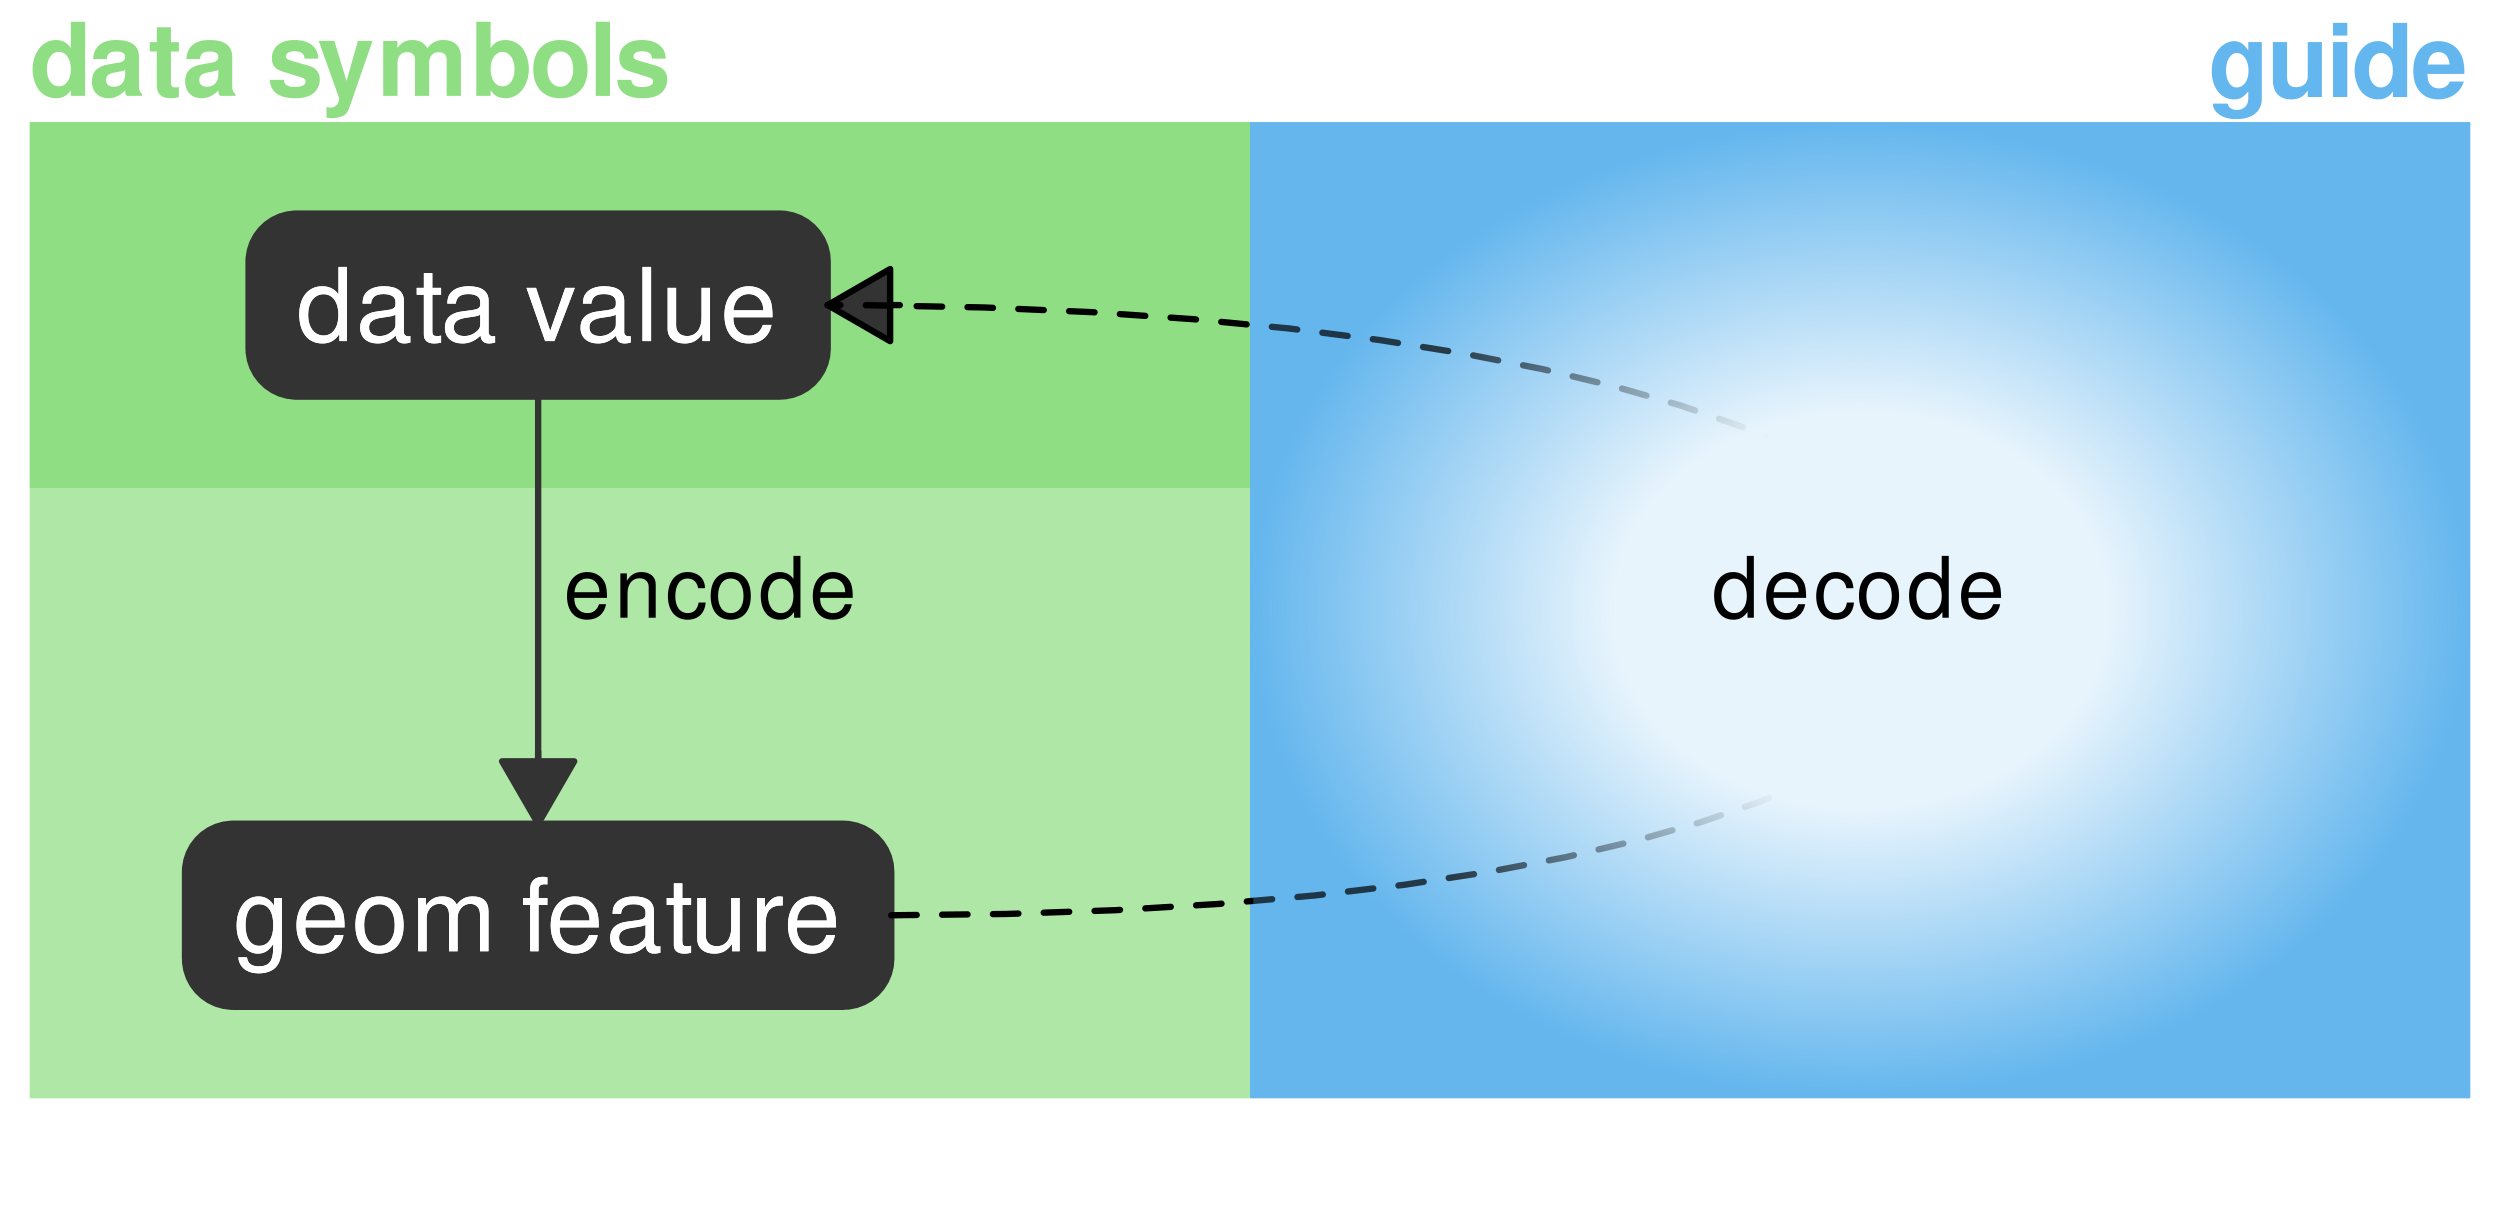
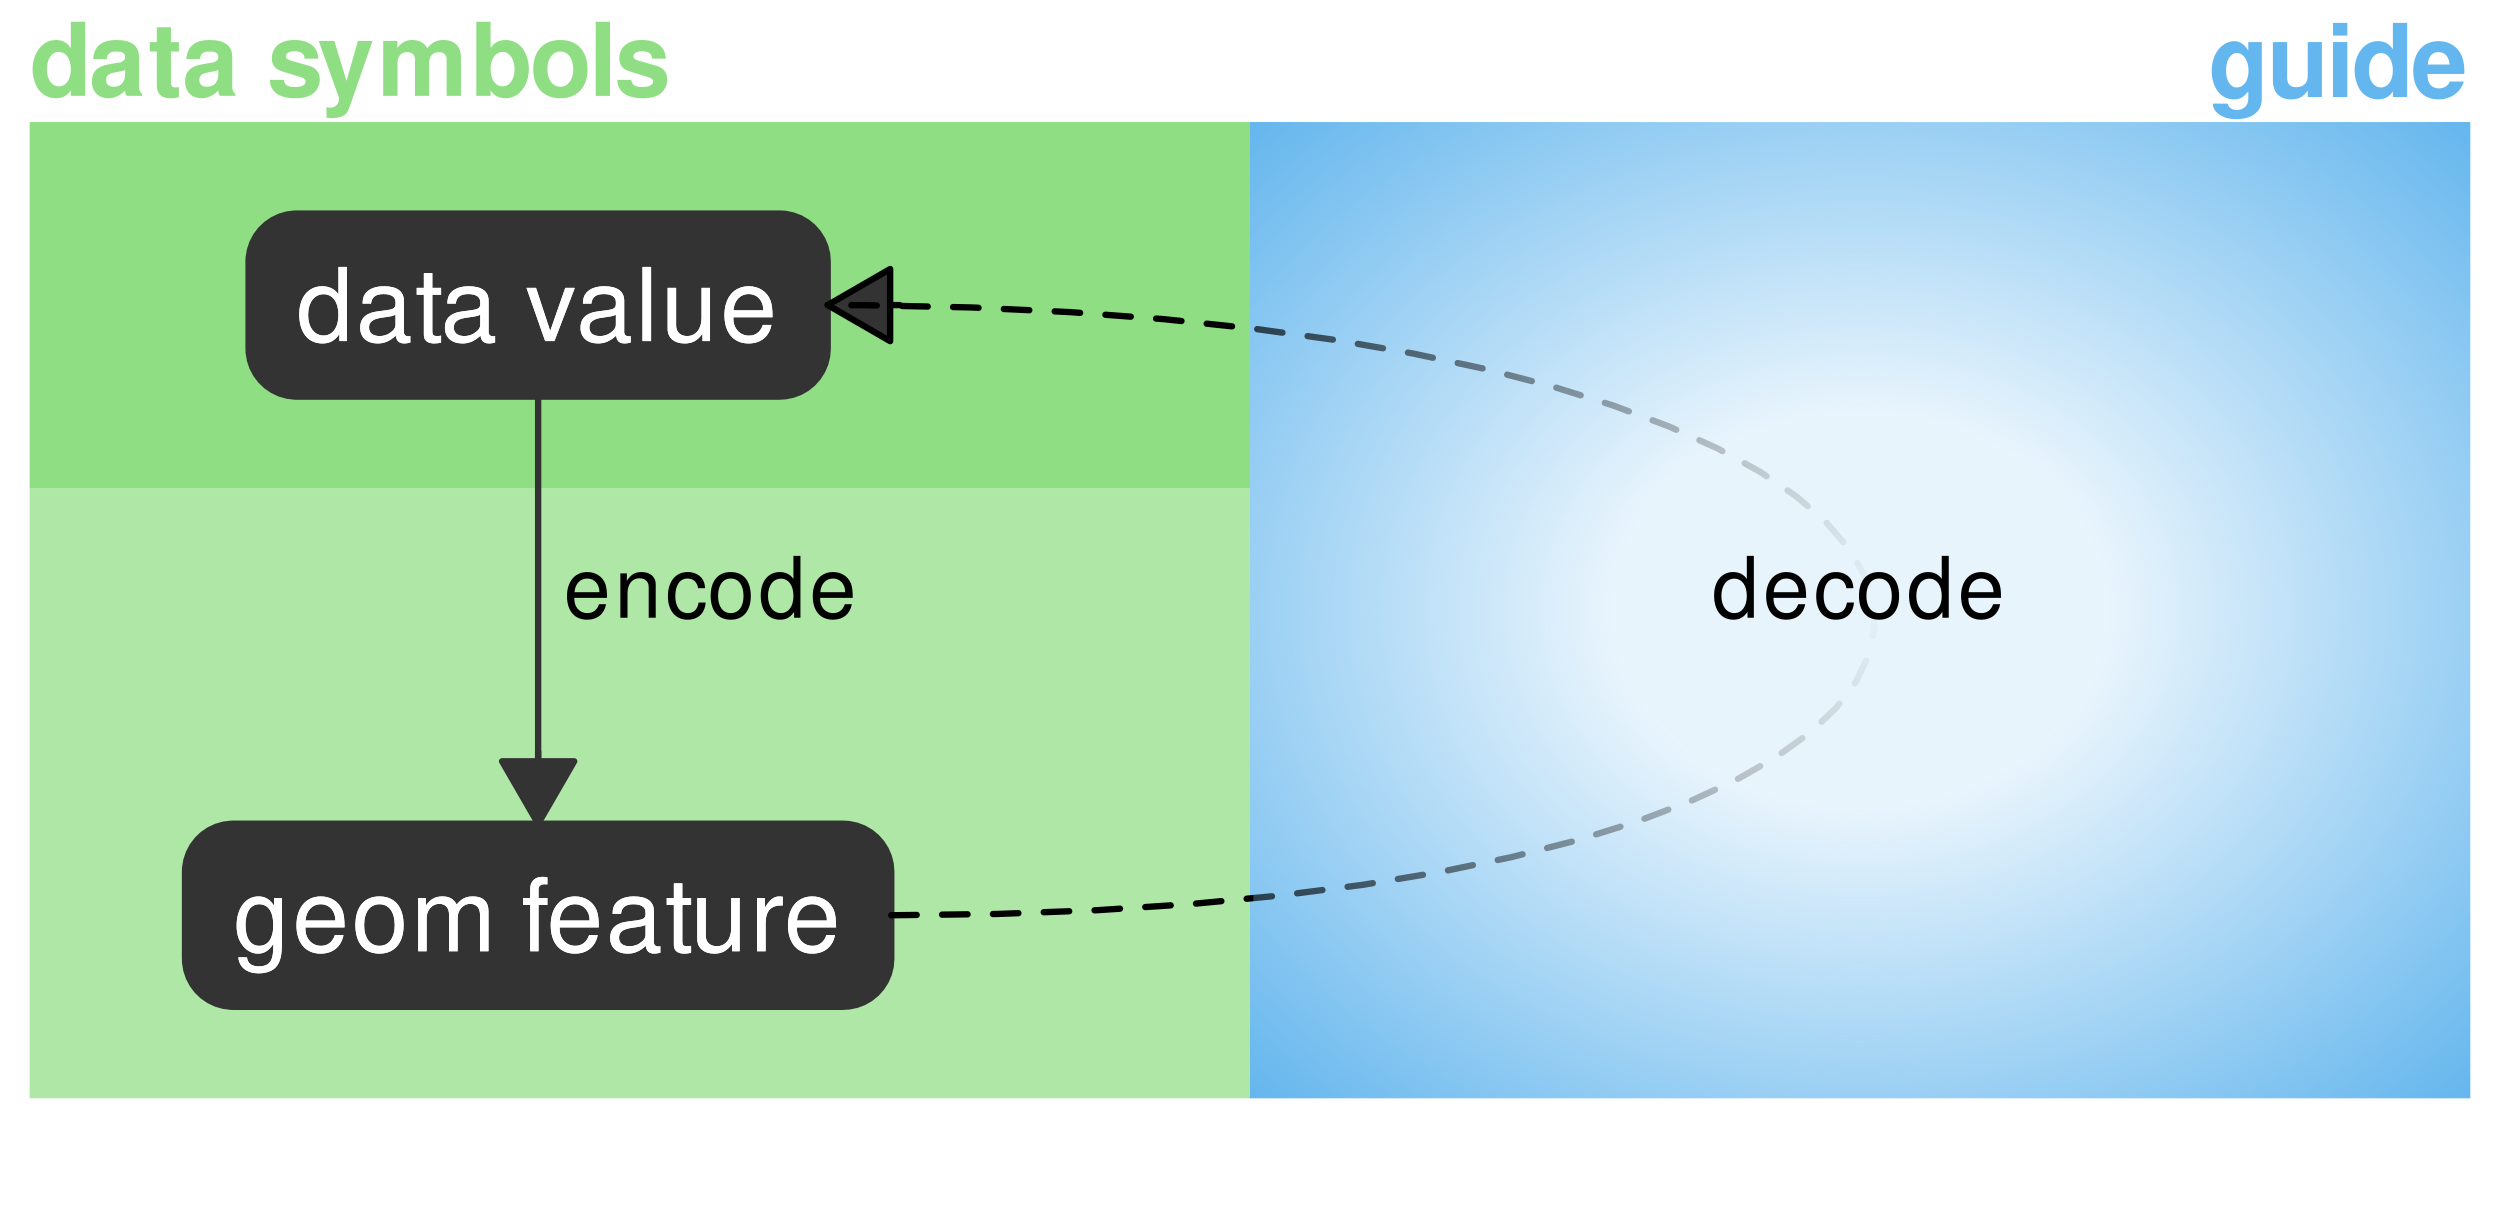
<svg xmlns="http://www.w3.org/2000/svg" xmlns:xlink="http://www.w3.org/1999/xlink" width="295pt" height="144pt" viewBox="0 0 295 144" version="1.1">
  <defs>
    <g>
      <symbol overflow="visible" id="glyph0-0">
        <path style="stroke:none;" d="" />
      </symbol>
      <symbol overflow="visible" id="glyph0-1">
        <path style="stroke:none;" d="M 4.797 -6.484 L 4.797 -5.484 C 4.328 -6.234 3.812 -6.594 3.125 -6.594 C 2.562 -6.594 1.922 -6.297 1.469 -5.828 C 0.828 -5.156 0.484 -4.219 0.484 -3.078 C 0.484 -1.094 1.547 0.281 3.094 0.281 C 3.797 0.281 4.219 0.047 4.797 -0.656 L 4.797 0.219 C 4.797 1 4.25 1.531 3.453 1.531 C 2.859 1.531 2.484 1.266 2.359 0.781 L 0.625 0.781 C 0.641 1.281 0.812 1.625 1.266 1.984 C 1.781 2.406 2.484 2.609 3.391 2.609 C 5.266 2.609 6.391 1.719 6.391 0.219 L 6.391 -6.484 Z M 3.438 -5.188 C 4.234 -5.188 4.828 -4.312 4.828 -3.109 C 4.828 -1.938 4.266 -1.125 3.422 -1.125 C 2.688 -1.125 2.172 -1.938 2.172 -3.109 C 2.172 -4.328 2.688 -5.188 3.438 -5.188 Z M 3.438 -5.188 " />
      </symbol>
      <symbol overflow="visible" id="glyph0-2">
        <path style="stroke:none;" d="M 6.484 0 L 6.484 -6.484 L 4.812 -6.484 L 4.812 -2.422 C 4.812 -1.656 4.281 -1.156 3.453 -1.156 C 2.734 -1.156 2.375 -1.531 2.375 -2.312 L 2.375 -6.484 L 0.703 -6.484 L 0.703 -1.969 C 0.703 -0.531 1.469 0.281 2.875 0.281 C 3.75 0.281 4.328 -0.031 4.812 -0.766 L 4.812 0 Z M 6.484 0 " />
      </symbol>
      <symbol overflow="visible" id="glyph0-3">
        <path style="stroke:none;" d="M 2.484 -6.484 L 0.797 -6.484 L 0.797 0 L 2.484 0 Z M 2.484 -8.75 L 0.797 -8.75 L 0.797 -7.25 L 2.484 -7.25 Z M 2.484 -8.75 " />
      </symbol>
      <symbol overflow="visible" id="glyph0-4">
        <path style="stroke:none;" d="M 4.859 0 L 6.547 0 L 6.547 -8.75 L 4.859 -8.75 L 4.859 -5.641 C 4.438 -6.281 3.891 -6.594 3.078 -6.594 C 1.531 -6.594 0.344 -5.094 0.344 -3.141 C 0.344 -2.266 0.609 -1.375 1.047 -0.75 C 1.484 -0.125 2.281 0.281 3.078 0.281 C 3.891 0.281 4.438 -0.016 4.859 -0.656 Z M 3.438 -5.188 C 4.297 -5.188 4.859 -4.375 4.859 -3.125 C 4.859 -1.938 4.281 -1.125 3.438 -1.125 C 2.609 -1.125 2.031 -1.953 2.031 -3.141 C 2.031 -4.359 2.609 -5.188 3.438 -5.188 Z M 3.438 -5.188 " />
      </symbol>
      <symbol overflow="visible" id="glyph0-5">
        <path style="stroke:none;" d="M 6.281 -2.719 C 6.297 -2.859 6.297 -2.922 6.297 -3 C 6.297 -3.641 6.203 -4.25 6.047 -4.703 C 5.609 -5.875 4.578 -6.594 3.266 -6.594 C 1.406 -6.594 0.266 -5.25 0.266 -3.078 C 0.266 -1 1.391 0.281 3.234 0.281 C 4.688 0.281 5.859 -0.547 6.234 -1.828 L 4.578 -1.828 C 4.375 -1.312 3.906 -1.016 3.281 -1.016 C 2.812 -1.016 2.422 -1.219 2.188 -1.578 C 2.031 -1.812 1.969 -2.094 1.938 -2.719 Z M 1.969 -3.828 C 2.078 -4.828 2.5 -5.297 3.234 -5.297 C 4.016 -5.297 4.469 -4.781 4.547 -3.828 Z M 1.969 -3.828 " />
      </symbol>
      <symbol overflow="visible" id="glyph0-6">
        <path style="stroke:none;" d="M 6.281 -0.203 C 6 -0.484 5.906 -0.672 5.906 -1 L 5.906 -4.594 C 5.906 -5.922 5 -6.594 3.25 -6.594 C 1.5 -6.594 0.594 -5.844 0.484 -4.344 L 2.094 -4.344 C 2.188 -5.016 2.453 -5.234 3.281 -5.234 C 3.938 -5.234 4.266 -5.016 4.266 -4.578 C 4.266 -4.375 4.156 -4.188 3.969 -4.078 C 3.75 -3.953 3.75 -3.953 2.922 -3.828 L 2.25 -3.703 C 0.953 -3.484 0.344 -2.828 0.344 -1.672 C 0.344 -0.5 1.109 0.281 2.297 0.281 C 3.031 0.281 3.672 -0.031 4.266 -0.641 C 4.266 -0.312 4.312 -0.188 4.469 0 L 6.281 0 Z M 4.266 -2.609 C 4.266 -1.625 3.781 -1.078 2.922 -1.078 C 2.359 -1.078 2.016 -1.375 2.016 -1.859 C 2.016 -2.359 2.281 -2.609 2.969 -2.75 L 3.547 -2.859 C 4 -2.938 4.062 -2.969 4.266 -3.062 Z M 4.266 -2.609 " />
      </symbol>
      <symbol overflow="visible" id="glyph0-7">
        <path style="stroke:none;" d="M 3.609 -6.344 L 2.672 -6.344 L 2.672 -8.094 L 1 -8.094 L 1 -6.344 L 0.172 -6.344 L 0.172 -5.234 L 1 -5.234 L 1 -1.25 C 1 -0.234 1.531 0.281 2.641 0.281 C 3.031 0.281 3.297 0.234 3.609 0.141 L 3.609 -1.031 C 3.438 -1.016 3.359 -1 3.234 -1 C 2.781 -1 2.672 -1.125 2.672 -1.703 L 2.672 -5.234 L 3.609 -5.234 Z M 3.609 -6.344 " />
      </symbol>
      <symbol overflow="visible" id="glyph0-8">
        <path style="stroke:none;" d="" />
      </symbol>
      <symbol overflow="visible" id="glyph0-9">
        <path style="stroke:none;" d="M 6.062 -4.391 C 6.031 -5.766 4.984 -6.594 3.234 -6.594 C 1.594 -6.594 0.578 -5.766 0.578 -4.422 C 0.578 -4 0.703 -3.625 0.938 -3.375 C 1.156 -3.141 1.375 -3.031 1.984 -2.828 L 4 -2.203 C 4.422 -2.078 4.562 -1.938 4.562 -1.688 C 4.562 -1.281 4.094 -1.047 3.312 -1.047 C 2.875 -1.047 2.531 -1.109 2.312 -1.266 C 2.141 -1.406 2.062 -1.531 1.984 -1.891 L 0.344 -1.891 C 0.391 -0.453 1.438 0.281 3.406 0.281 C 4.312 0.281 4.984 0.078 5.469 -0.297 C 5.953 -0.688 6.234 -1.281 6.234 -1.922 C 6.234 -2.766 5.812 -3.297 4.969 -3.547 L 2.844 -4.156 C 2.375 -4.312 2.25 -4.406 2.25 -4.672 C 2.25 -5.031 2.641 -5.266 3.234 -5.266 C 4.031 -5.266 4.422 -4.984 4.438 -4.391 Z M 6.062 -4.391 " />
      </symbol>
      <symbol overflow="visible" id="glyph0-10">
        <path style="stroke:none;" d="M 4.734 -6.484 L 3.391 -1.766 L 1.953 -6.484 L 0.109 -6.484 L 2.516 0.266 C 2.516 0.938 2.094 1.391 1.469 1.391 C 1.344 1.391 1.234 1.375 1.031 1.312 L 1.031 2.578 C 1.281 2.609 1.422 2.625 1.625 2.625 C 2.062 2.625 2.547 2.547 2.844 2.422 C 3.312 2.234 3.516 1.969 3.797 1.188 L 6.453 -6.484 Z M 4.734 -6.484 " />
      </symbol>
      <symbol overflow="visible" id="glyph0-11">
        <path style="stroke:none;" d="M 0.719 -6.484 L 0.719 0 L 2.406 0 L 2.406 -3.891 C 2.406 -4.688 2.828 -5.156 3.547 -5.156 C 4.109 -5.156 4.469 -4.844 4.469 -4.312 L 4.469 0 L 6.141 0 L 6.141 -3.891 C 6.141 -4.688 6.578 -5.156 7.297 -5.156 C 7.859 -5.156 8.203 -4.844 8.203 -4.312 L 8.203 0 L 9.891 0 L 9.891 -4.578 C 9.891 -5.844 9.125 -6.594 7.828 -6.594 C 7 -6.594 6.438 -6.297 5.922 -5.625 C 5.609 -6.234 4.969 -6.594 4.156 -6.594 C 3.422 -6.594 2.938 -6.344 2.391 -5.672 L 2.391 -6.484 Z M 0.719 -6.484 " />
      </symbol>
      <symbol overflow="visible" id="glyph0-12">
        <path style="stroke:none;" d="M 0.703 -8.75 L 0.703 0 L 2.391 0 L 2.391 -0.656 C 2.797 -0.031 3.359 0.281 4.172 0.281 C 5.719 0.281 6.906 -1.203 6.906 -3.156 C 6.906 -4.031 6.641 -4.922 6.203 -5.547 C 5.766 -6.188 4.969 -6.594 4.172 -6.594 C 3.359 -6.594 2.797 -6.281 2.391 -5.641 L 2.391 -8.75 Z M 3.797 -5.188 C 4.625 -5.188 5.219 -4.344 5.219 -3.141 C 5.219 -1.953 4.641 -1.125 3.797 -1.125 C 2.953 -1.125 2.391 -1.938 2.391 -3.188 C 2.391 -4.375 2.969 -5.188 3.797 -5.188 Z M 3.797 -5.188 " />
      </symbol>
      <symbol overflow="visible" id="glyph0-13">
        <path style="stroke:none;" d="M 3.609 -6.594 C 1.625 -6.594 0.422 -5.281 0.422 -3.156 C 0.422 -1.016 1.625 0.281 3.625 0.281 C 5.609 0.281 6.828 -1.016 6.828 -3.109 C 6.828 -5.297 5.641 -6.594 3.609 -6.594 Z M 3.625 -5.234 C 4.547 -5.234 5.141 -4.406 5.141 -3.125 C 5.141 -1.922 4.531 -1.078 3.625 -1.078 C 2.719 -1.078 2.094 -1.906 2.094 -3.156 C 2.094 -4.406 2.719 -5.234 3.625 -5.234 Z M 3.625 -5.234 " />
      </symbol>
      <symbol overflow="visible" id="glyph0-14">
        <path style="stroke:none;" d="M 2.484 -8.75 L 0.797 -8.75 L 0.797 0 L 2.484 0 Z M 2.484 -8.75 " />
      </symbol>
      <symbol overflow="visible" id="glyph1-0">
        <path style="stroke:none;" d="" />
      </symbol>
      <symbol overflow="visible" id="glyph1-1">
        <path style="stroke:none;" d="M 5.938 -8.75 L 4.938 -8.75 L 4.938 -5.5 C 4.531 -6.125 3.859 -6.469 3.016 -6.469 C 1.375 -6.469 0.312 -5.156 0.312 -3.156 C 0.312 -1.031 1.344 0.281 3.047 0.281 C 3.906 0.281 4.516 -0.047 5.047 -0.828 L 5.047 0 L 5.938 0 Z M 3.188 -5.531 C 4.266 -5.531 4.938 -4.578 4.938 -3.078 C 4.938 -1.625 4.25 -0.656 3.188 -0.656 C 2.094 -0.656 1.359 -1.625 1.359 -3.094 C 1.359 -4.562 2.094 -5.531 3.188 -5.531 Z M 3.188 -5.531 " />
      </symbol>
      <symbol overflow="visible" id="glyph1-2">
        <path style="stroke:none;" d="M 6.422 -0.594 C 6.312 -0.562 6.266 -0.562 6.203 -0.562 C 5.859 -0.562 5.656 -0.75 5.656 -1.062 L 5.656 -4.75 C 5.656 -5.875 4.844 -6.469 3.297 -6.469 C 2.375 -6.469 1.641 -6.203 1.219 -5.734 C 0.922 -5.406 0.797 -5.047 0.781 -4.422 L 1.781 -4.422 C 1.875 -5.203 2.328 -5.547 3.266 -5.547 C 4.172 -5.547 4.672 -5.203 4.672 -4.609 L 4.672 -4.344 C 4.656 -3.906 4.438 -3.75 3.625 -3.641 C 2.203 -3.469 1.984 -3.422 1.609 -3.266 C 0.875 -2.953 0.5 -2.406 0.5 -1.578 C 0.5 -0.438 1.297 0.281 2.562 0.281 C 3.359 0.281 4 0 4.703 -0.641 C 4.781 0 5.094 0.281 5.734 0.281 C 5.953 0.281 6.078 0.25 6.422 0.172 Z M 4.672 -1.984 C 4.672 -1.641 4.578 -1.438 4.266 -1.156 C 3.859 -0.797 3.375 -0.594 2.781 -0.594 C 2 -0.594 1.547 -0.969 1.547 -1.609 C 1.547 -2.266 1.984 -2.609 3.062 -2.766 C 4.125 -2.906 4.328 -2.953 4.672 -3.109 Z M 4.672 -1.984 " />
      </symbol>
      <symbol overflow="visible" id="glyph1-3">
        <path style="stroke:none;" d="M 3.047 -6.281 L 2.016 -6.281 L 2.016 -8.016 L 1.016 -8.016 L 1.016 -6.281 L 0.172 -6.281 L 0.172 -5.469 L 1.016 -5.469 L 1.016 -0.719 C 1.016 -0.078 1.453 0.281 2.234 0.281 C 2.5 0.281 2.719 0.25 3.047 0.188 L 3.047 -0.641 C 2.906 -0.609 2.766 -0.594 2.562 -0.594 C 2.141 -0.594 2.016 -0.719 2.016 -1.156 L 2.016 -5.469 L 3.047 -5.469 Z M 3.047 -6.281 " />
      </symbol>
      <symbol overflow="visible" id="glyph1-4">
        <path style="stroke:none;" d="" />
      </symbol>
      <symbol overflow="visible" id="glyph1-5">
        <path style="stroke:none;" d="M 3.422 0 L 5.828 -6.281 L 4.703 -6.281 L 2.922 -1.188 L 1.25 -6.281 L 0.125 -6.281 L 2.328 0 Z M 3.422 0 " />
      </symbol>
      <symbol overflow="visible" id="glyph1-6">
        <path style="stroke:none;" d="M 1.828 -8.75 L 0.812 -8.75 L 0.812 0 L 1.828 0 Z M 1.828 -8.75 " />
      </symbol>
      <symbol overflow="visible" id="glyph1-7">
        <path style="stroke:none;" d="M 5.781 0 L 5.781 -6.281 L 4.781 -6.281 L 4.781 -2.719 C 4.781 -1.438 4.109 -0.594 3.078 -0.594 C 2.281 -0.594 1.781 -1.078 1.781 -1.844 L 1.781 -6.281 L 0.781 -6.281 L 0.781 -1.438 C 0.781 -0.391 1.562 0.281 2.781 0.281 C 3.703 0.281 4.297 -0.047 4.891 -0.875 L 4.891 0 Z M 5.781 0 " />
      </symbol>
      <symbol overflow="visible" id="glyph1-8">
        <path style="stroke:none;" d="M 6.156 -2.812 C 6.156 -3.766 6.078 -4.344 5.906 -4.812 C 5.5 -5.844 4.531 -6.469 3.359 -6.469 C 1.609 -6.469 0.484 -5.141 0.484 -3.062 C 0.484 -0.984 1.562 0.281 3.344 0.281 C 4.781 0.281 5.766 -0.547 6.031 -1.906 L 5.016 -1.906 C 4.734 -1.078 4.172 -0.641 3.375 -0.641 C 2.734 -0.641 2.203 -0.938 1.859 -1.469 C 1.625 -1.828 1.531 -2.188 1.531 -2.812 Z M 1.547 -3.625 C 1.625 -4.781 2.344 -5.547 3.344 -5.547 C 4.375 -5.547 5.078 -4.75 5.078 -3.625 Z M 1.547 -3.625 " />
      </symbol>
      <symbol overflow="visible" id="glyph1-9">
        <path style="stroke:none;" d="M 4.844 -6.281 L 4.844 -5.375 C 4.344 -6.125 3.797 -6.469 3 -6.469 C 1.469 -6.469 0.422 -5.047 0.422 -3.031 C 0.422 -1.984 0.672 -1.219 1.219 -0.578 C 1.688 -0.031 2.281 0.281 2.922 0.281 C 3.688 0.281 4.219 -0.062 4.75 -0.859 L 4.75 -0.531 C 4.75 1.156 4.281 1.781 3.031 1.781 C 2.188 1.781 1.734 1.438 1.641 0.719 L 0.625 0.719 C 0.719 1.891 1.641 2.609 3.016 2.609 C 3.938 2.609 4.703 2.312 5.109 1.812 C 5.594 1.219 5.766 0.438 5.766 -1.031 L 5.766 -6.281 Z M 3.094 -5.547 C 4.156 -5.547 4.75 -4.656 4.75 -3.062 C 4.75 -1.531 4.141 -0.641 3.094 -0.641 C 2.062 -0.641 1.469 -1.547 1.469 -3.094 C 1.469 -4.625 2.062 -5.547 3.094 -5.547 Z M 3.094 -5.547 " />
      </symbol>
      <symbol overflow="visible" id="glyph1-10">
        <path style="stroke:none;" d="M 3.266 -6.469 C 1.484 -6.469 0.438 -5.203 0.438 -3.094 C 0.438 -0.969 1.484 0.281 3.281 0.281 C 5.047 0.281 6.125 -0.984 6.125 -3.047 C 6.125 -5.234 5.094 -6.469 3.266 -6.469 Z M 3.281 -5.547 C 4.406 -5.547 5.078 -4.625 5.078 -3.062 C 5.078 -1.578 4.375 -0.641 3.281 -0.641 C 2.156 -0.641 1.469 -1.578 1.469 -3.094 C 1.469 -4.625 2.156 -5.547 3.281 -5.547 Z M 3.281 -5.547 " />
      </symbol>
      <symbol overflow="visible" id="glyph1-11">
        <path style="stroke:none;" d="M 0.844 -6.281 L 0.844 0 L 1.844 0 L 1.844 -3.953 C 1.844 -4.859 2.516 -5.594 3.328 -5.594 C 4.062 -5.594 4.484 -5.141 4.484 -4.328 L 4.484 0 L 5.5 0 L 5.5 -3.953 C 5.5 -4.859 6.156 -5.594 6.969 -5.594 C 7.703 -5.594 8.141 -5.125 8.141 -4.328 L 8.141 0 L 9.141 0 L 9.141 -4.719 C 9.141 -5.844 8.5 -6.469 7.312 -6.469 C 6.484 -6.469 5.969 -6.219 5.391 -5.516 C 5.016 -6.188 4.516 -6.469 3.703 -6.469 C 2.859 -6.469 2.297 -6.156 1.766 -5.406 L 1.766 -6.281 Z M 0.844 -6.281 " />
      </symbol>
      <symbol overflow="visible" id="glyph1-12">
        <path style="stroke:none;" d="M 3.094 -6.281 L 2.047 -6.281 L 2.047 -7.266 C 2.047 -7.688 2.281 -7.906 2.75 -7.906 C 2.828 -7.906 2.875 -7.906 3.094 -7.891 L 3.094 -8.719 C 2.875 -8.766 2.734 -8.781 2.531 -8.781 C 1.609 -8.781 1.062 -8.25 1.062 -7.359 L 1.062 -6.281 L 0.219 -6.281 L 0.219 -5.469 L 1.062 -5.469 L 1.062 0 L 2.047 0 L 2.047 -5.469 L 3.094 -5.469 Z M 3.094 -6.281 " />
      </symbol>
      <symbol overflow="visible" id="glyph1-13">
        <path style="stroke:none;" d="M 0.828 -6.281 L 0.828 0 L 1.844 0 L 1.844 -3.266 C 1.844 -4.781 2.469 -5.453 3.859 -5.406 L 3.859 -6.438 C 3.688 -6.453 3.594 -6.469 3.469 -6.469 C 2.812 -6.469 2.328 -6.078 1.75 -5.141 L 1.75 -6.281 Z M 0.828 -6.281 " />
      </symbol>
      <symbol overflow="visible" id="glyph2-0">
        <path style="stroke:none;" d="" />
      </symbol>
      <symbol overflow="visible" id="glyph2-1">
        <path style="stroke:none;" d="" />
      </symbol>
      <symbol overflow="visible" id="glyph2-2">
        <path style="stroke:none;" d="M 5.125 -2.344 C 5.125 -3.141 5.062 -3.625 4.922 -4.016 C 4.578 -4.875 3.781 -5.391 2.797 -5.391 C 1.344 -5.391 0.406 -4.281 0.406 -2.547 C 0.406 -0.812 1.297 0.234 2.781 0.234 C 3.984 0.234 4.812 -0.453 5.016 -1.594 L 4.188 -1.594 C 3.953 -0.906 3.484 -0.547 2.812 -0.547 C 2.281 -0.547 1.828 -0.781 1.547 -1.219 C 1.344 -1.516 1.281 -1.812 1.266 -2.344 Z M 1.297 -3.016 C 1.359 -3.984 1.953 -4.625 2.797 -4.625 C 3.641 -4.625 4.234 -3.953 4.234 -3.016 Z M 1.297 -3.016 " />
      </symbol>
      <symbol overflow="visible" id="glyph2-3">
        <path style="stroke:none;" d="M 0.703 -5.234 L 0.703 0 L 1.547 0 L 1.547 -2.891 C 1.547 -3.953 2.094 -4.656 2.953 -4.656 C 3.625 -4.656 4.047 -4.266 4.047 -3.625 L 4.047 0 L 4.875 0 L 4.875 -3.953 C 4.875 -4.828 4.219 -5.391 3.203 -5.391 C 2.438 -5.391 1.938 -5.094 1.469 -4.359 L 1.469 -5.234 Z M 0.703 -5.234 " />
      </symbol>
      <symbol overflow="visible" id="glyph2-4">
        <path style="stroke:none;" d="M 4.703 -3.484 C 4.672 -3.984 4.562 -4.312 4.359 -4.609 C 4 -5.094 3.375 -5.391 2.641 -5.391 C 1.219 -5.391 0.312 -4.266 0.312 -2.531 C 0.312 -0.844 1.203 0.234 2.625 0.234 C 3.875 0.234 4.672 -0.516 4.766 -1.797 L 3.938 -1.797 C 3.797 -0.953 3.359 -0.547 2.656 -0.547 C 1.734 -0.547 1.188 -1.297 1.188 -2.531 C 1.188 -3.844 1.719 -4.625 2.625 -4.625 C 3.328 -4.625 3.766 -4.203 3.875 -3.484 Z M 4.703 -3.484 " />
      </symbol>
      <symbol overflow="visible" id="glyph2-5">
        <path style="stroke:none;" d="M 2.719 -5.391 C 1.234 -5.391 0.359 -4.344 0.359 -2.578 C 0.359 -0.812 1.234 0.234 2.734 0.234 C 4.203 0.234 5.094 -0.812 5.094 -2.547 C 5.094 -4.359 4.234 -5.391 2.719 -5.391 Z M 2.734 -4.625 C 3.672 -4.625 4.234 -3.844 4.234 -2.547 C 4.234 -1.312 3.656 -0.547 2.734 -0.547 C 1.797 -0.547 1.234 -1.312 1.234 -2.578 C 1.234 -3.844 1.797 -4.625 2.734 -4.625 Z M 2.734 -4.625 " />
      </symbol>
      <symbol overflow="visible" id="glyph2-6">
        <path style="stroke:none;" d="M 4.953 -7.297 L 4.125 -7.297 L 4.125 -4.578 C 3.766 -5.109 3.203 -5.391 2.516 -5.391 C 1.156 -5.391 0.266 -4.297 0.266 -2.625 C 0.266 -0.859 1.125 0.234 2.547 0.234 C 3.266 0.234 3.766 -0.047 4.203 -0.688 L 4.203 0 L 4.953 0 Z M 2.656 -4.609 C 3.547 -4.609 4.125 -3.812 4.125 -2.562 C 4.125 -1.344 3.547 -0.547 2.656 -0.547 C 1.734 -0.547 1.125 -1.359 1.125 -2.578 C 1.125 -3.797 1.734 -4.609 2.656 -4.609 Z M 2.656 -4.609 " />
      </symbol>
    </g>
-     <radialGradient id="radial0" gradientUnits="userSpaceOnUse" cx="219.5" cy="72" fx="219.5" fy="72" r="57.6">
-       <stop offset="0.4" style="stop-color:rgb(13.333%,59.216%,90.196%);stop-opacity:0.102;" />
+     <radialGradient id="radial0" gradientUnits="userSpaceOnUse" cx="219.5" cy="72" fx="219.5" fy="72" r="81.459">
+       <stop offset="0.283" style="stop-color:rgb(13.333%,59.216%,90.196%);stop-opacity:0.102;" />
      <stop offset="1" style="stop-color:rgb(13.333%,59.216%,90.196%);stop-opacity:0.702;" />
    </radialGradient>
    <clipPath id="clip1">
      <rect x="0" y="0" width="295" height="144" />
    </clipPath>
    <g id="surface5" clip-path="url(#clip1)">
      <path style=" stroke:none;fill-rule:nonzero;fill:url(#radial0);" d="M 161.898 129.602 L 277.098 129.602 L 277.098 14.402 L 161.898 14.402 Z M 161.898 129.602 " />
    </g>
    <filter id="alpha" filterUnits="objectBoundingBox" x="0%" y="0%" width="100%" height="100%">
      <feColorMatrix type="matrix" in="SourceGraphic" values="0 0 0 0 1 0 0 0 0 1 0 0 0 0 1 0 0 0 1 0" />
    </filter>
-     <radialGradient id="radial1" gradientUnits="userSpaceOnUse" cx="219.5" cy="72" fx="219.5" fy="72" r="57.6">
-       <stop offset="0.4" style="stop-color:rgb(13.333%,59.216%,90.196%);stop-opacity:0;" />
+     <radialGradient id="radial1" gradientUnits="userSpaceOnUse" cx="219.5" cy="72" fx="219.5" fy="72" r="81.459">
+       <stop offset="0" style="stop-color:rgb(13.333%,59.216%,90.196%);stop-opacity:0;" />
      <stop offset="1" style="stop-color:rgb(13.333%,59.216%,90.196%);stop-opacity:0.702;" />
    </radialGradient>
    <clipPath id="clip2">
      <rect x="0" y="0" width="295" height="144" />
    </clipPath>
    <g id="surface9" clip-path="url(#clip2)">
      <path style="fill-rule:nonzero;fill:rgb(38.039%,81.569%,30.98%);fill-opacity:1;stroke-width:0.75;stroke-linecap:round;stroke-linejoin:round;stroke:rgb(0%,0%,0%);stroke-opacity:1;stroke-miterlimit:10;" d="M 3.5 129.602 L 147.5 129.602 L 147.5 14.402 L 3.5 14.402 Z M 3.5 129.602 " />
      <path style="fill-rule:nonzero;fill:url(#radial1);stroke-width:0.75;stroke-linecap:round;stroke-linejoin:round;stroke:rgb(0%,0%,0%);stroke-opacity:1;stroke-miterlimit:10;" d="M 147.5 129.602 L 291.5 129.602 L 291.5 14.402 L 147.5 14.402 Z M 147.5 129.602 " />
    </g>
    <mask id="mask0">
      <g filter="url(#alpha)">
        <use xlink:href="#surface9" />
      </g>
    </mask>
    <clipPath id="clip3">
      <rect x="0" y="0" width="295" height="144" />
    </clipPath>
    <g id="surface8" clip-path="url(#clip3)">
-       <path style="fill:none;stroke-width:0.75;stroke-linecap:round;stroke-linejoin:round;stroke:rgb(0%,0%,0%);stroke-opacity:1;stroke-dasharray:3,3;stroke-miterlimit:10;" d="M 105.168 108 L 118.773 107.848 L 131.609 107.402 L 143.703 106.672 L 155.066 105.672 L 165.699 104.406 L 175.605 102.895 L 184.762 101.145 L 193.168 99.168 L 200.793 96.984 L 207.625 94.605 L 213.641 92.051 L 218.816 89.34 L 223.141 86.488 L 226.586 83.527 L 229.141 80.469 L 230.797 77.344 L 231.543 74.176 L 231.379 70.992 L 230.305 67.816 L 228.328 64.672 L 225.457 61.586 L 221.711 58.586 L 217.109 55.691 L 211.668 52.926 L 205.414 50.312 L 198.367 47.867 L 190.562 45.609 L 182.012 43.555 L 172.746 41.723 L 162.781 40.121 L 152.133 38.762 L 140.809 37.664 L 128.809 36.832 L 116.133 36.281 L 102.762 36.02 L 97.668 36 " />
+       <path style="fill:none;stroke-width:0.75;stroke-linecap:round;stroke-linejoin:round;stroke:rgb(0%,0%,0%);stroke-opacity:1;stroke-dasharray:3,3;stroke-miterlimit:10;" d="M 105.168 108 L 117.684 107.848 L 129.488 107.402 L 140.609 106.672 L 151.055 105.672 L 160.828 104.406 L 169.926 102.895 L 178.34 101.145 L 186.051 99.168 L 193.051 96.984 L 199.316 94.605 L 204.828 92.051 L 209.57 89.34 L 213.523 86.488 L 216.668 83.527 L 218.992 80.469 L 220.488 77.344 L 221.148 74.176 L 220.973 70.992 L 219.957 67.816 L 218.113 64.672 L 215.449 61.586 L 211.977 58.586 L 207.719 55.691 L 202.688 52.926 L 196.914 50.312 L 190.41 47.867 L 183.211 45.609 L 175.328 43.555 L 166.789 41.723 L 157.605 40.121 L 147.797 38.762 L 137.371 37.664 L 126.324 36.832 L 114.66 36.281 L 102.355 36.02 L 97.668 36 " />
    </g>
  </defs>
  <g id="surface1">
    <rect x="0" y="0" width="295" height="144" style="fill:rgb(100%,100%,100%);fill-opacity:1;stroke:none;" />
    <g style="fill:rgb(13.333%,59.216%,90.196%);fill-opacity:0.702;">
      <use xlink:href="#glyph0-1" x="260.5" y="11.447" />
      <use xlink:href="#glyph0-2" x="267.5" y="11.447" />
      <use xlink:href="#glyph0-3" x="274.5" y="11.447" />
      <use xlink:href="#glyph0-4" x="277.5" y="11.447" />
      <use xlink:href="#glyph0-5" x="284.5" y="11.447" />
    </g>
    <use xlink:href="#surface5" transform="matrix(1.25,0,0,1,-54.875,0)" />
    <path style=" stroke:none;fill-rule:nonzero;fill:rgb(38.039%,81.569%,30.98%);fill-opacity:0.702;" d="M 3.5 57.602 L 147.5 57.602 L 147.5 14.402 L 3.5 14.402 Z M 3.5 57.602 " />
    <g style="fill:rgb(38.039%,81.569%,30.98%);fill-opacity:0.702;">
      <use xlink:href="#glyph0-4" x="3.5" y="11.314" />
      <use xlink:href="#glyph0-6" x="10.5" y="11.314" />
      <use xlink:href="#glyph0-7" x="17.5" y="11.314" />
      <use xlink:href="#glyph0-6" x="21.5" y="11.314" />
      <use xlink:href="#glyph0-8" x="28.5" y="11.314" />
      <use xlink:href="#glyph0-9" x="31.5" y="11.314" />
      <use xlink:href="#glyph0-10" x="37.5" y="11.314" />
      <use xlink:href="#glyph0-11" x="44.5" y="11.314" />
      <use xlink:href="#glyph0-12" x="55.5" y="11.314" />
      <use xlink:href="#glyph0-13" x="62.5" y="11.314" />
      <use xlink:href="#glyph0-14" x="69.5" y="11.314" />
      <use xlink:href="#glyph0-9" x="72.5" y="11.314" />
    </g>
    <path style=" stroke:none;fill-rule:nonzero;fill:rgb(38.039%,81.569%,30.98%);fill-opacity:0.502;" d="M 3.5 129.602 L 147.5 129.602 L 147.5 57.602 L 3.5 57.602 Z M 3.5 129.602 " />
    <path style="fill-rule:nonzero;fill:rgb(20%,20%,20%);fill-opacity:1;stroke-width:0.75;stroke-linecap:round;stroke-linejoin:round;stroke:rgb(20%,20%,20%);stroke-opacity:1;stroke-miterlimit:10;" d="M 35 46.801 L 92 46.801 L 91.773 46.797 L 92.684 46.758 L 93.578 46.574 L 94.43 46.254 L 95.219 45.797 L 95.926 45.219 L 96.531 44.535 L 97.02 43.766 L 97.379 42.926 L 97.598 42.039 L 97.668 41.129 L 97.668 30.871 L 97.598 29.961 L 97.379 29.074 L 97.02 28.234 L 96.531 27.465 L 95.926 26.781 L 95.219 26.203 L 94.43 25.746 L 93.578 25.426 L 92.684 25.242 L 92 25.199 L 35 25.199 L 35.684 25.242 L 34.773 25.203 L 33.867 25.316 L 32.988 25.57 L 32.164 25.961 L 31.414 26.477 L 30.758 27.109 L 30.207 27.84 L 29.785 28.648 L 29.496 29.512 L 29.348 30.414 L 29.332 30.871 L 29.332 41.129 L 29.348 40.676 L 29.348 41.586 L 29.496 42.488 L 29.785 43.352 L 30.207 44.16 L 30.758 44.891 L 31.414 45.523 L 32.164 46.039 L 32.988 46.43 L 33.867 46.684 L 34.773 46.797 Z M 35 46.801 " />
    <g style="fill:rgb(100%,100%,100%);fill-opacity:1;">
      <use xlink:href="#glyph1-1" x="35" y="40.248" />
      <use xlink:href="#glyph1-2" x="42" y="40.248" />
      <use xlink:href="#glyph1-3" x="49" y="40.248" />
      <use xlink:href="#glyph1-2" x="52" y="40.248" />
      <use xlink:href="#glyph1-4" x="59" y="40.248" />
      <use xlink:href="#glyph1-5" x="62" y="40.248" />
      <use xlink:href="#glyph1-2" x="68" y="40.248" />
      <use xlink:href="#glyph1-6" x="75" y="40.248" />
      <use xlink:href="#glyph1-7" x="78" y="40.248" />
      <use xlink:href="#glyph1-8" x="85" y="40.248" />
    </g>
    <g style="fill:rgb(100%,100%,100%);fill-opacity:1;">
      <use xlink:href="#glyph1-1" x="35" y="40.248" />
      <use xlink:href="#glyph1-2" x="42" y="40.248" />
      <use xlink:href="#glyph1-3" x="49" y="40.248" />
      <use xlink:href="#glyph1-2" x="52" y="40.248" />
      <use xlink:href="#glyph1-4" x="59" y="40.248" />
      <use xlink:href="#glyph1-5" x="62" y="40.248" />
      <use xlink:href="#glyph1-2" x="68" y="40.248" />
      <use xlink:href="#glyph1-6" x="75" y="40.248" />
      <use xlink:href="#glyph1-7" x="78" y="40.248" />
      <use xlink:href="#glyph1-8" x="85" y="40.248" />
    </g>
    <g style="fill:rgb(0%,0%,0%);fill-opacity:1;">
      <use xlink:href="#glyph2-1" x="63.5" y="72.892" />
      <use xlink:href="#glyph2-2" x="66.5" y="72.892" />
      <use xlink:href="#glyph2-3" x="72.5" y="72.892" />
      <use xlink:href="#glyph2-4" x="78.5" y="72.892" />
      <use xlink:href="#glyph2-5" x="83.5" y="72.892" />
      <use xlink:href="#glyph2-6" x="89.5" y="72.892" />
      <use xlink:href="#glyph2-2" x="95.5" y="72.892" />
    </g>
    <path style="fill-rule:nonzero;fill:rgb(20%,20%,20%);fill-opacity:1;stroke-width:0.75;stroke-linecap:round;stroke-linejoin:round;stroke:rgb(20%,20%,20%);stroke-opacity:1;stroke-miterlimit:10;" d="M 27.5 118.801 L 99.5 118.801 L 99.273 118.797 L 100.184 118.758 L 101.078 118.574 L 101.93 118.254 L 102.719 117.797 L 103.426 117.219 L 104.031 116.535 L 104.52 115.766 L 104.879 114.926 L 105.098 114.039 L 105.168 113.129 L 105.168 102.871 L 105.098 101.961 L 104.879 101.074 L 104.52 100.234 L 104.031 99.465 L 103.426 98.781 L 102.719 98.203 L 101.93 97.746 L 101.078 97.426 L 100.184 97.242 L 99.5 97.199 L 27.5 97.199 L 28.184 97.242 L 27.273 97.203 L 26.367 97.316 L 25.488 97.57 L 24.664 97.961 L 23.914 98.477 L 23.258 99.109 L 22.707 99.84 L 22.285 100.648 L 21.996 101.512 L 21.848 102.414 L 21.832 102.871 L 21.832 113.129 L 21.848 112.676 L 21.848 113.586 L 21.996 114.488 L 22.285 115.352 L 22.707 116.16 L 23.258 116.891 L 23.914 117.523 L 24.664 118.039 L 25.488 118.43 L 26.367 118.684 L 27.273 118.797 Z M 27.5 118.801 " />
    <g style="fill:rgb(100%,100%,100%);fill-opacity:1;">
      <use xlink:href="#glyph1-9" x="27.5" y="112.248" />
      <use xlink:href="#glyph1-8" x="34.5" y="112.248" />
      <use xlink:href="#glyph1-10" x="41.5" y="112.248" />
      <use xlink:href="#glyph1-11" x="48.5" y="112.248" />
      <use xlink:href="#glyph1-4" x="58.5" y="112.248" />
      <use xlink:href="#glyph1-12" x="61.5" y="112.248" />
      <use xlink:href="#glyph1-8" x="64.5" y="112.248" />
      <use xlink:href="#glyph1-2" x="71.5" y="112.248" />
      <use xlink:href="#glyph1-3" x="78.5" y="112.248" />
      <use xlink:href="#glyph1-7" x="81.5" y="112.248" />
      <use xlink:href="#glyph1-13" x="88.5" y="112.248" />
      <use xlink:href="#glyph1-8" x="92.5" y="112.248" />
    </g>
    <g style="fill:rgb(100%,100%,100%);fill-opacity:1;">
      <use xlink:href="#glyph1-9" x="27.5" y="112.248" />
      <use xlink:href="#glyph1-8" x="34.5" y="112.248" />
      <use xlink:href="#glyph1-10" x="41.5" y="112.248" />
      <use xlink:href="#glyph1-11" x="48.5" y="112.248" />
      <use xlink:href="#glyph1-4" x="58.5" y="112.248" />
      <use xlink:href="#glyph1-12" x="61.5" y="112.248" />
      <use xlink:href="#glyph1-8" x="64.5" y="112.248" />
      <use xlink:href="#glyph1-2" x="71.5" y="112.248" />
      <use xlink:href="#glyph1-3" x="78.5" y="112.248" />
      <use xlink:href="#glyph1-7" x="81.5" y="112.248" />
      <use xlink:href="#glyph1-13" x="88.5" y="112.248" />
      <use xlink:href="#glyph1-8" x="92.5" y="112.248" />
    </g>
    <g style="fill:rgb(0%,0%,0%);fill-opacity:1;">
      <use xlink:href="#glyph2-6" x="202" y="72.892" />
      <use xlink:href="#glyph2-2" x="208" y="72.892" />
      <use xlink:href="#glyph2-4" x="214" y="72.892" />
      <use xlink:href="#glyph2-5" x="219" y="72.892" />
      <use xlink:href="#glyph2-6" x="225" y="72.892" />
      <use xlink:href="#glyph2-2" x="231" y="72.892" />
    </g>
    <path style="fill:none;stroke-width:0.75;stroke-linecap:butt;stroke-linejoin:round;stroke:rgb(20%,20%,20%);stroke-opacity:1;stroke-miterlimit:10;" d="M 63.5 46.801 L 63.5 97.199 " />
    <path style="fill:none;stroke-width:0.75;stroke-linecap:round;stroke-linejoin:round;stroke:rgb(20%,20%,20%);stroke-opacity:1;stroke-miterlimit:10;" d="M 63.5 88.695 L 63.5 97.199 " />
    <path style="fill-rule:nonzero;fill:rgb(20%,20%,20%);fill-opacity:1;stroke-width:0.75;stroke-linecap:round;stroke-linejoin:round;stroke:rgb(20%,20%,20%);stroke-opacity:1;stroke-miterlimit:10;" d="M 59.246 89.836 L 63.5 97.199 L 67.754 89.836 Z M 59.246 89.836 " />
    <path style="fill:none;stroke-width:0.75;stroke-linecap:round;stroke-linejoin:round;stroke:rgb(0%,0%,0%);stroke-opacity:1;stroke-miterlimit:10;" d="M 106.172 36 L 97.668 36 " />
    <path style="fill-rule:nonzero;fill:rgb(20%,20%,20%);fill-opacity:1;stroke-width:0.75;stroke-linecap:round;stroke-linejoin:round;stroke:rgb(0%,0%,0%);stroke-opacity:1;stroke-miterlimit:10;" d="M 105.035 31.746 L 97.668 36 L 105.035 40.254 Z M 105.035 31.746 " />
    <use xlink:href="#surface8" mask="url(#mask0)" />
  </g>
</svg>
